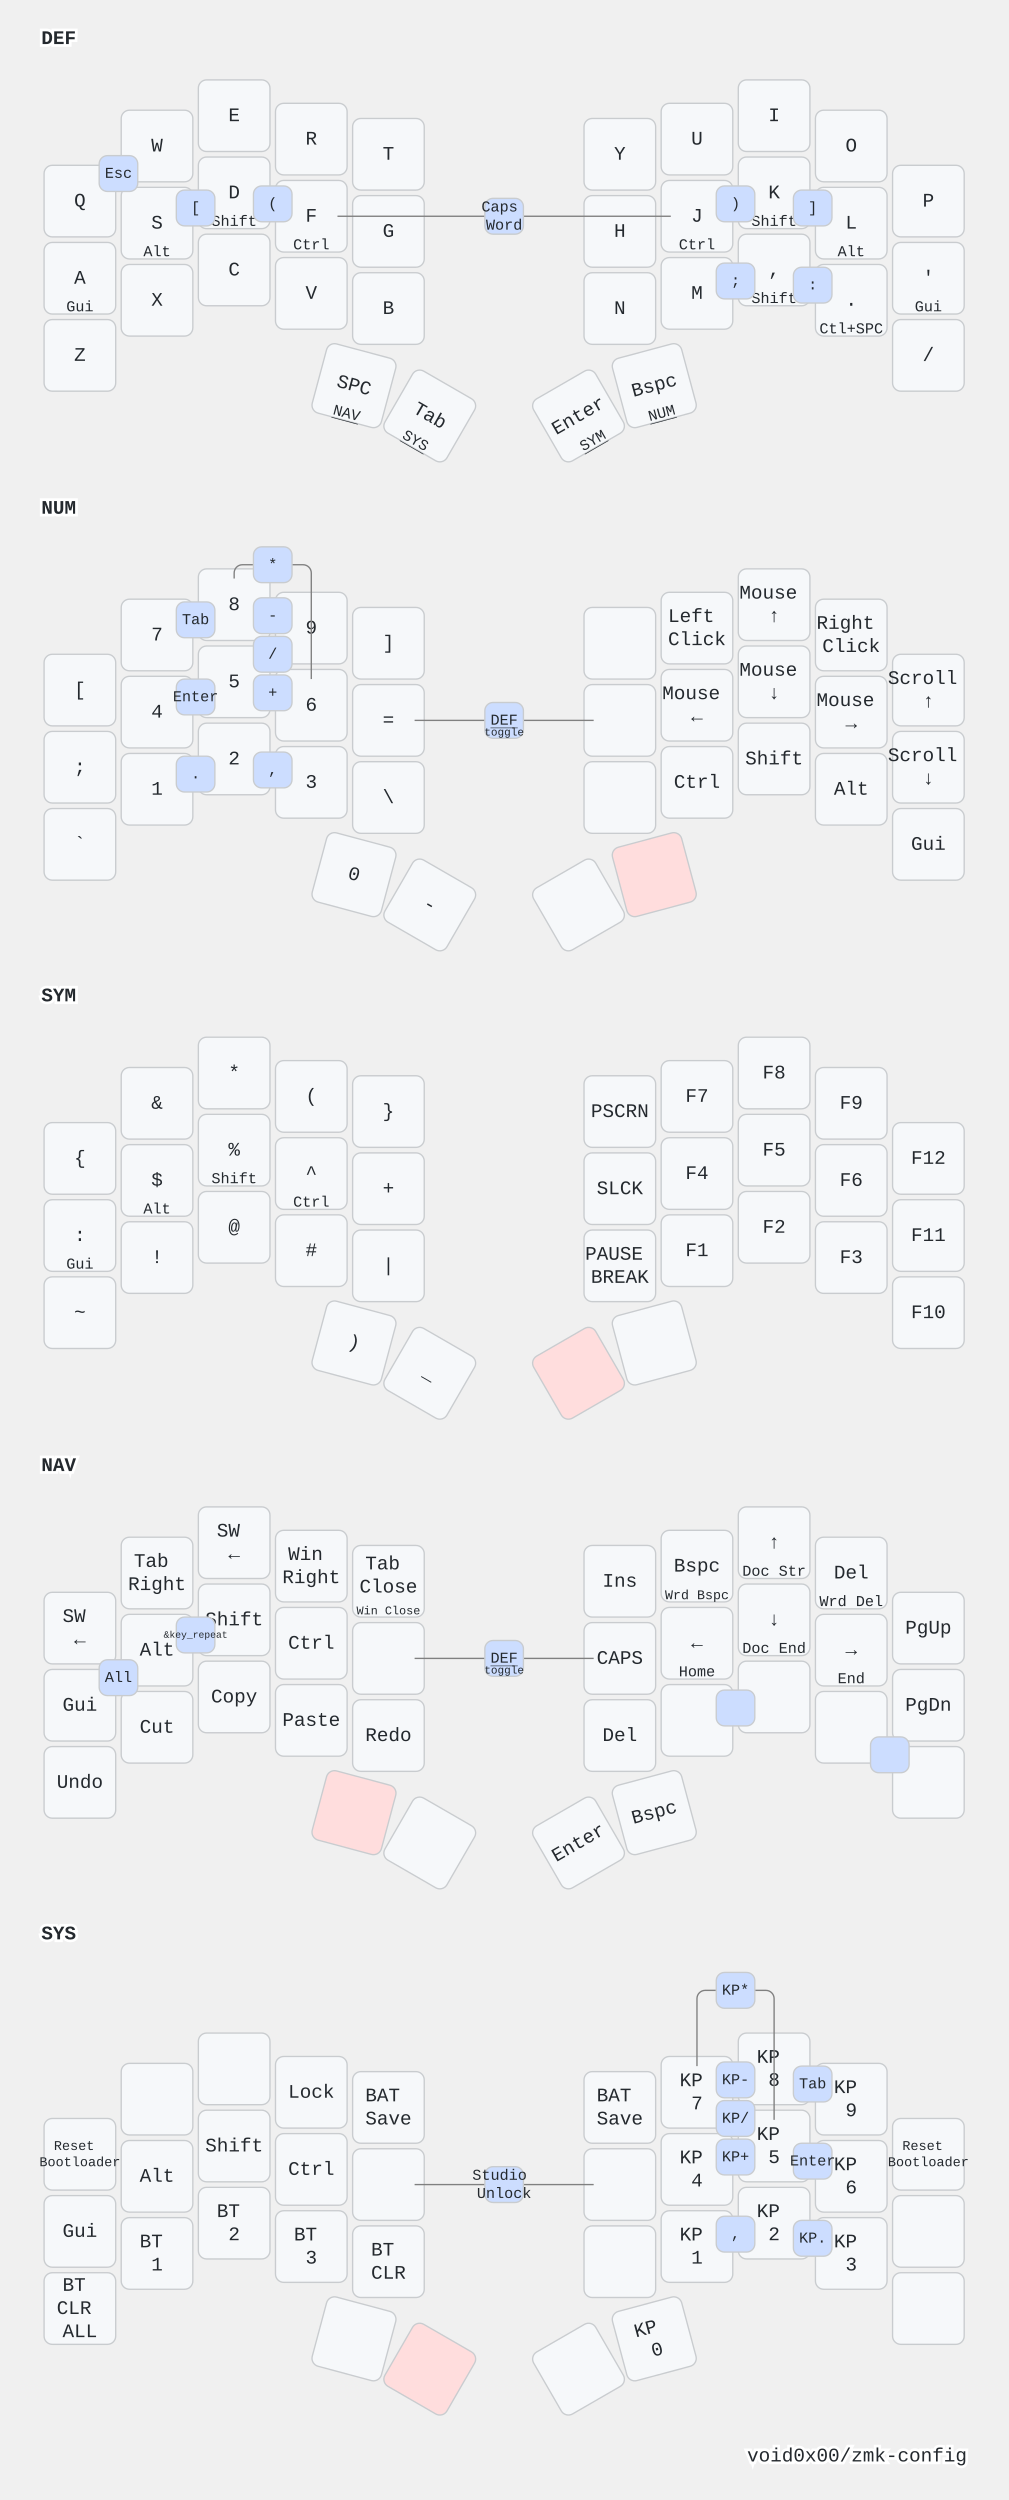
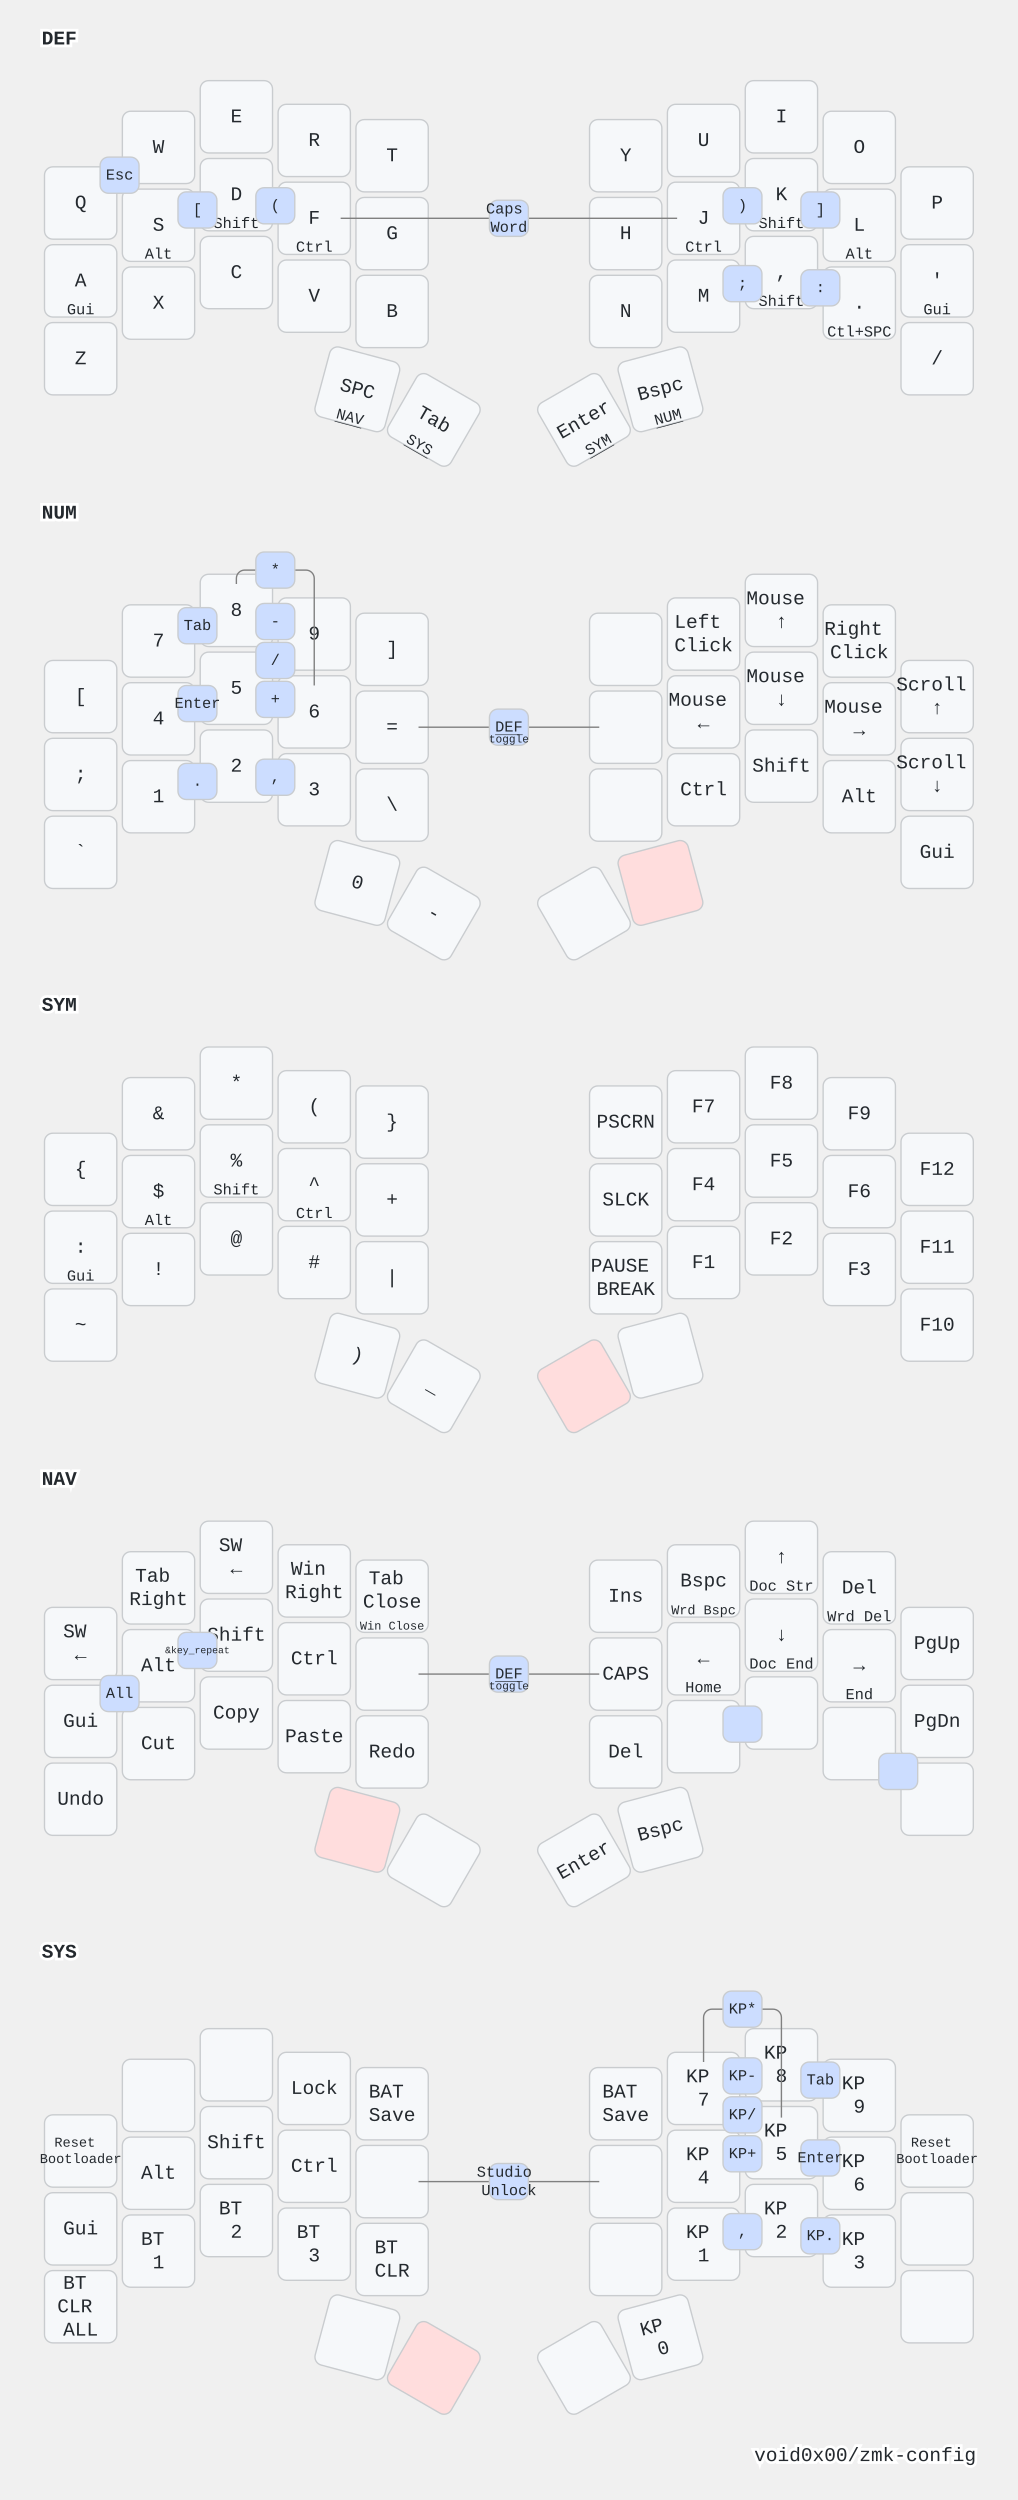
- <svg xmlns="http://www.w3.org/2000/svg" xmlns:xlink="http://www.w3.org/1999/xlink" width="732" height="1815" viewBox="0 0 732 1815" class="keymap">
+ <svg xmlns="http://www.w3.org/2000/svg" xmlns:xlink="http://www.w3.org/1999/xlink" width="732" height="1798" viewBox="0 0 732 1798" class="keymap">
  <defs>/* start glyphs */
<svg id="mdi:play-pause">
      <svg id="mdi-play-pause" viewBox="0 0 24 24">
        <path d="M3,5V19L11,12M13,19H16V5H13M18,5V19H21V5" />
      </svg>
    </svg>
    <svg id="mdi:skip-backward">
      <svg id="mdi-skip-backward" viewBox="0 0 24 24">
        <path d="M20,5V19L13,12M6,5V19H4V5M13,5V19L6,12" />
      </svg>
    </svg>
    <svg id="mdi:skip-forward">
      <svg id="mdi-skip-forward" viewBox="0 0 24 24">
        <path d="M4,5V19L11,12M18,5V19H20V5M11,5V19L18,12" />
      </svg>
    </svg>
    <svg id="mdi:volume-high">
      <svg id="mdi-volume-high" viewBox="0 0 24 24">
        <path d="M14,3.23V5.29C16.89,6.15 19,8.83 19,12C19,15.17 16.89,17.84 14,18.7V20.77C18,19.86 21,16.28 21,12C21,7.72 18,4.14 14,3.23M16.5,12C16.5,10.23 15.5,8.71 14,7.97V16C15.5,15.29 16.5,13.76 16.5,12M3,9V15H7L12,20V4L7,9H3Z" />
      </svg>
    </svg>
    <svg id="mdi:volume-medium">
      <svg id="mdi-volume-medium" viewBox="0 0 24 24">
        <path d="M5,9V15H9L14,20V4L9,9M18.5,12C18.5,10.23 17.5,8.71 16,7.97V16C17.5,15.29 18.5,13.76 18.5,12Z" />
      </svg>
    </svg>
    <svg id="mdi:volume-off">
      <svg id="mdi-volume-off" viewBox="0 0 24 24">
        <path d="M12,4L9.91,6.09L12,8.18M4.27,3L3,4.27L7.73,9H3V15H7L12,20V13.27L16.25,17.53C15.58,18.04 14.83,18.46 14,18.7V20.77C15.38,20.45 16.63,19.82 17.68,18.96L19.73,21L21,19.73L12,10.73M19,12C19,12.94 18.8,13.82 18.46,14.64L19.97,16.15C20.62,14.91 21,13.5 21,12C21,7.72 18,4.14 14,3.23V5.29C16.89,6.15 19,8.83 19,12M16.5,12C16.5,10.23 15.5,8.71 14,7.97V10.18L16.45,12.63C16.5,12.43 16.5,12.21 16.5,12Z" />
      </svg>
    </svg>
  </defs>/* end glyphs */
<style>/* inherit to force styles through use tags */
svg path {
    fill: inherit;
}

/* font and background color specifications */
svg.keymap {
    font-family: SFMono-Regular,Consolas,Liberation Mono,Menlo,monospace;
    font-size: 14px;
    font-kerning: normal;
    text-rendering: optimizeLegibility;
    fill: #24292e;
}

/* default key styling */
rect.key {
    fill: #f6f8fa;
}

rect.key, rect.combo {
    stroke: #c9cccf;
    stroke-width: 1;
}

/* default key side styling, only used is draw_key_sides is set */
rect.side {
    filter: brightness(90%);
}

/* color accent for combo boxes */
rect.combo, rect.combo-separate {
    fill: #cdf;
}

/* color accent for held keys */
rect.held, rect.combo.held {
    fill: #fdd;
}

/* color accent for ghost (optional) keys */
rect.ghost, rect.combo.ghost {
    stroke-dasharray: 4, 4;
    stroke-width: 2;
}

text {
    text-anchor: middle;
    dominant-baseline: middle;
}

/* styling for layer labels */
text.label {
    font-weight: bold;
    text-anchor: start;
    stroke: white;
    stroke-width: 4;
    paint-order: stroke;
}

/* styling for optional footer */
text.footer {
    text-anchor: end;
    dominant-baseline: auto;
    stroke: white;
    stroke-width: 4;
    paint-order: stroke;
}

/* styling for combo tap, and key non-tap label text */
text.combo, text.hold, text.shifted, text.left, text.right, text.tl, text.tr, text.bl, text.br {
    font-size: 11px;
}

text.hold, text.bl, text.br {
    text-anchor: middle;
    dominant-baseline: auto;
}

text.shifted, text.tl, text.tr {
    text-anchor: middle;
    dominant-baseline: hanging;
}

text.left, text.tl, text.bl {
    text-anchor: start;
}

text.right, text.tr, text.br {
    text-anchor: end;
}

text.layer-activator {
    text-decoration: underline;
}

/* styling for hold/shifted label text in combo box */
text.combo.hold, text.combo.shifted, text.combo.left, text.combo.right {
    font-size: 8px;
}

/* lighter symbol for transparent keys */
text.trans {
    fill: #7b7e81;
}

/* styling for combo dendrons */
path.combo {
    stroke-width: 1;
    stroke: gray;
    fill: none;
}

/* Start Tabler Icons Cleanup */
/* cannot use height/width with glyphs */
.icon-tabler &gt; path {
    fill: inherit;
    stroke: inherit;
    stroke-width: 2;
}
/* hide tabler's default box */
.icon-tabler &gt; path[stroke="none"][fill="none"] {
    visibility: hidden;
}
/* End Tabler Icons Cleanup */

@media (prefers-color-scheme: dark) {
svg.keymap { fill: #d1d6db; }
rect.key { fill: #3f4750; }
rect.key, rect.combo { stroke: #60666c; }
rect.combo, rect.combo-separate { fill: #1f3d7a; }
rect.held, rect.combo.held { fill: #854747; }
text.label, text.footer { stroke: black; }
text.trans { fill: #7e8184; }
path.combo { stroke: #7f7f7f; }

}</style>
  <g transform="translate(30, 0)" class="layer-DEF">
    <text x="0" y="28" class="label" id="DEF">DEF</text>
    <g transform="translate(0, 56)">
      <g transform="translate(28, 90)" class="key keypos-0">
        <rect rx="6" ry="6" x="-26" y="-26" width="52" height="52" class="key" />
        <text x="0" y="0" class="key tap">Q</text>
      </g>
      <g transform="translate(84, 50)" class="key keypos-1">
        <rect rx="6" ry="6" x="-26" y="-26" width="52" height="52" class="key" />
        <text x="0" y="0" class="key tap">W</text>
      </g>
      <g transform="translate(140, 28)" class="key keypos-2">
        <rect rx="6" ry="6" x="-26" y="-26" width="52" height="52" class="key" />
        <text x="0" y="0" class="key tap">E</text>
      </g>
      <g transform="translate(196, 45)" class="key keypos-3">
        <rect rx="6" ry="6" x="-26" y="-26" width="52" height="52" class="key" />
        <text x="0" y="0" class="key tap">R</text>
      </g>
      <g transform="translate(252, 56)" class="key keypos-4">
        <rect rx="6" ry="6" x="-26" y="-26" width="52" height="52" class="key" />
        <text x="0" y="0" class="key tap">T</text>
      </g>
      <g transform="translate(420, 56)" class="key keypos-5">
        <rect rx="6" ry="6" x="-26" y="-26" width="52" height="52" class="key" />
        <text x="0" y="0" class="key tap">Y</text>
      </g>
      <g transform="translate(476, 45)" class="key keypos-6">
        <rect rx="6" ry="6" x="-26" y="-26" width="52" height="52" class="key" />
        <text x="0" y="0" class="key tap">U</text>
      </g>
      <g transform="translate(532, 28)" class="key keypos-7">
        <rect rx="6" ry="6" x="-26" y="-26" width="52" height="52" class="key" />
        <text x="0" y="0" class="key tap">I</text>
      </g>
      <g transform="translate(588, 50)" class="key keypos-8">
        <rect rx="6" ry="6" x="-26" y="-26" width="52" height="52" class="key" />
        <text x="0" y="0" class="key tap">O</text>
      </g>
      <g transform="translate(644, 90)" class="key keypos-9">
        <rect rx="6" ry="6" x="-26" y="-26" width="52" height="52" class="key" />
        <text x="0" y="0" class="key tap">P</text>
      </g>
      <g transform="translate(28, 146)" class="key keypos-10">
        <rect rx="6" ry="6" x="-26" y="-26" width="52" height="52" class="key" />
        <text x="0" y="0" class="key tap">A</text>
        <text x="0" y="24" class="key hold">Gui</text>
      </g>
      <g transform="translate(84, 106)" class="key keypos-11">
        <rect rx="6" ry="6" x="-26" y="-26" width="52" height="52" class="key" />
        <text x="0" y="0" class="key tap">S</text>
        <text x="0" y="24" class="key hold">Alt</text>
      </g>
      <g transform="translate(140, 84)" class="key keypos-12">
        <rect rx="6" ry="6" x="-26" y="-26" width="52" height="52" class="key" />
        <text x="0" y="0" class="key tap">D</text>
        <text x="0" y="24" class="key hold">Shift</text>
      </g>
      <g transform="translate(196, 101)" class="key keypos-13">
        <rect rx="6" ry="6" x="-26" y="-26" width="52" height="52" class="key" />
        <text x="0" y="0" class="key tap">F</text>
        <text x="0" y="24" class="key hold">Ctrl</text>
      </g>
      <g transform="translate(252, 112)" class="key keypos-14">
        <rect rx="6" ry="6" x="-26" y="-26" width="52" height="52" class="key" />
        <text x="0" y="0" class="key tap">G</text>
      </g>
      <g transform="translate(420, 112)" class="key keypos-15">
        <rect rx="6" ry="6" x="-26" y="-26" width="52" height="52" class="key" />
        <text x="0" y="0" class="key tap">H</text>
      </g>
      <g transform="translate(476, 101)" class="key keypos-16">
        <rect rx="6" ry="6" x="-26" y="-26" width="52" height="52" class="key" />
        <text x="0" y="0" class="key tap">J</text>
        <text x="0" y="24" class="key hold">Ctrl</text>
      </g>
      <g transform="translate(532, 84)" class="key keypos-17">
        <rect rx="6" ry="6" x="-26" y="-26" width="52" height="52" class="key" />
        <text x="0" y="0" class="key tap">K</text>
        <text x="0" y="24" class="key hold">Shift</text>
      </g>
      <g transform="translate(588, 106)" class="key keypos-18">
        <rect rx="6" ry="6" x="-26" y="-26" width="52" height="52" class="key" />
        <text x="0" y="0" class="key tap">L</text>
        <text x="0" y="24" class="key hold">Alt</text>
      </g>
      <g transform="translate(644, 146)" class="key keypos-19">
        <rect rx="6" ry="6" x="-26" y="-26" width="52" height="52" class="key" />
        <text x="0" y="0" class="key tap">'</text>
        <text x="0" y="24" class="key hold">Gui</text>
      </g>
      <g transform="translate(28, 202)" class="key keypos-20">
        <rect rx="6" ry="6" x="-26" y="-26" width="52" height="52" class="key" />
        <text x="0" y="0" class="key tap">Z</text>
      </g>
      <g transform="translate(84, 162)" class="key keypos-21">
        <rect rx="6" ry="6" x="-26" y="-26" width="52" height="52" class="key" />
        <text x="0" y="0" class="key tap">X</text>
      </g>
      <g transform="translate(140, 140)" class="key keypos-22">
        <rect rx="6" ry="6" x="-26" y="-26" width="52" height="52" class="key" />
        <text x="0" y="0" class="key tap">C</text>
      </g>
      <g transform="translate(196, 157)" class="key keypos-23">
        <rect rx="6" ry="6" x="-26" y="-26" width="52" height="52" class="key" />
        <text x="0" y="0" class="key tap">V</text>
      </g>
      <g transform="translate(252, 168)" class="key keypos-24">
        <rect rx="6" ry="6" x="-26" y="-26" width="52" height="52" class="key" />
        <text x="0" y="0" class="key tap">B</text>
      </g>
      <g transform="translate(420, 168)" class="key keypos-25">
        <rect rx="6" ry="6" x="-26" y="-26" width="52" height="52" class="key" />
        <text x="0" y="0" class="key tap">N</text>
      </g>
      <g transform="translate(476, 157)" class="key keypos-26">
        <rect rx="6" ry="6" x="-26" y="-26" width="52" height="52" class="key" />
        <text x="0" y="0" class="key tap">M</text>
      </g>
      <g transform="translate(532, 140)" class="key keypos-27">
        <rect rx="6" ry="6" x="-26" y="-26" width="52" height="52" class="key" />
        <text x="0" y="0" class="key tap">,</text>
        <text x="0" y="24" class="key hold">Shift</text>
      </g>
      <g transform="translate(588, 162)" class="key keypos-28">
        <rect rx="6" ry="6" x="-26" y="-26" width="52" height="52" class="key" />
        <text x="0" y="0" class="key tap">.</text>
        <text x="0" y="24" class="key hold">Ctl+SPC</text>
      </g>
      <g transform="translate(644, 202)" class="key keypos-29">
        <rect rx="6" ry="6" x="-26" y="-26" width="52" height="52" class="key" />
        <text x="0" y="0" class="key tap">/</text>
      </g>
      <g transform="translate(227, 224) rotate(15.0)" class="key keypos-30">
        <rect rx="6" ry="6" x="-26" y="-26" width="52" height="52" class="key" />
        <text x="0" y="0" class="key tap">SPC</text>
        <a href="#NAV">
          <text x="0" y="24" class="key hold layer-activator">NAV</text>
        </a>
      </g>
      <g transform="translate(282, 246) rotate(30.0)" class="key keypos-31">
        <rect rx="6" ry="6" x="-26" y="-26" width="52" height="52" class="key" />
        <text x="0" y="0" class="key tap">Tab</text>
        <a href="#SYS">
          <text x="0" y="24" class="key hold layer-activator">SYS</text>
        </a>
      </g>
      <g transform="translate(390, 246) rotate(-30.0)" class="key keypos-32">
        <rect rx="6" ry="6" x="-26" y="-26" width="52" height="52" class="key" />
        <text x="0" y="0" class="key tap">Enter</text>
        <a href="#SYM">
          <text x="0" y="24" class="key hold layer-activator">SYM</text>
        </a>
      </g>
      <g transform="translate(445, 224) rotate(-15.0)" class="key keypos-33">
        <rect rx="6" ry="6" x="-26" y="-26" width="52" height="52" class="key" />
        <text x="0" y="0" class="key tap">Bspc</text>
        <a href="#NUM">
          <text x="0" y="24" class="key hold layer-activator">NUM</text>
        </a>
      </g>
      <g class="combo combopos-0">
        <rect rx="6" ry="6" x="42" y="57" width="28" height="26" class="combo" />
        <text x="56" y="70" class="combo tap">Esc</text>
      </g>
      <g class="combo combopos-1">
        <rect rx="6" ry="6" x="154" y="79" width="28" height="26" class="combo" />
        <text x="168" y="92" class="combo tap">(</text>
      </g>
      <g class="combo combopos-2">
        <rect rx="6" ry="6" x="490" y="79" width="28" height="26" class="combo" />
        <text x="504" y="92" class="combo tap">)</text>
      </g>
      <g class="combo combopos-3">
        <rect rx="6" ry="6" x="98" y="82" width="28" height="26" class="combo" />
        <text x="112" y="95" class="combo tap">[</text>
      </g>
      <g class="combo combopos-4">
        <rect rx="6" ry="6" x="546" y="82" width="28" height="26" class="combo" />
        <text x="560" y="95" class="combo tap">]</text>
      </g>
      <g class="combo combopos-5">
        <rect rx="6" ry="6" x="490" y="135" width="28" height="26" class="combo" />
        <text x="504" y="148" class="combo tap">;</text>
      </g>
      <g class="combo combopos-6">
        <rect rx="6" ry="6" x="546" y="138" width="28" height="26" class="combo" />
        <text x="560" y="151" class="combo tap">:</text>
      </g>
      <g class="combo combopos-7">
        <path d="M336,101 l-121,0" class="combo" />
        <path d="M336,101 l121,0" class="combo" />
        <rect rx="6" ry="6" x="322" y="88" width="28" height="26" class="combo" />
        <text x="336" y="101" class="combo tap">
          <tspan x="336" dy="-0.6em">Caps</tspan>
          <tspan x="336" dy="1.2em">Word</tspan>
        </text>
      </g>
    </g>
  </g>
  <g transform="translate(30, 341)" class="layer-NUM">
    <text x="0" y="28" class="label" id="NUM">NUM</text>
    <g transform="translate(0, 70)">
      <g transform="translate(28, 90)" class="key keypos-0">
        <rect rx="6" ry="6" x="-26" y="-26" width="52" height="52" class="key" />
        <text x="0" y="0" class="key tap">[</text>
      </g>
      <g transform="translate(84, 50)" class="key keypos-1">
        <rect rx="6" ry="6" x="-26" y="-26" width="52" height="52" class="key" />
        <text x="0" y="0" class="key tap">7</text>
      </g>
      <g transform="translate(140, 28)" class="key keypos-2">
        <rect rx="6" ry="6" x="-26" y="-26" width="52" height="52" class="key" />
        <text x="0" y="0" class="key tap">8</text>
      </g>
      <g transform="translate(196, 45)" class="key keypos-3">
        <rect rx="6" ry="6" x="-26" y="-26" width="52" height="52" class="key" />
        <text x="0" y="0" class="key tap">9</text>
      </g>
      <g transform="translate(252, 56)" class="key keypos-4">
        <rect rx="6" ry="6" x="-26" y="-26" width="52" height="52" class="key" />
        <text x="0" y="0" class="key tap">]</text>
      </g>
      <g transform="translate(420, 56)" class="key keypos-5">
        <rect rx="6" ry="6" x="-26" y="-26" width="52" height="52" class="key" />
      </g>
      <g transform="translate(476, 45)" class="key keypos-6">
        <rect rx="6" ry="6" x="-26" y="-26" width="52" height="52" class="key" />
        <text x="0" y="0" class="key tap">
          <tspan x="0" dy="-0.6em">Left</tspan>
          <tspan x="0" dy="1.2em">Click</tspan>
        </text>
      </g>
      <g transform="translate(532, 28)" class="key keypos-7">
        <rect rx="6" ry="6" x="-26" y="-26" width="52" height="52" class="key" />
        <text x="0" y="0" class="key tap">
          <tspan x="0" dy="-0.6em">Mouse</tspan>
          <tspan x="0" dy="1.2em">↑</tspan>
        </text>
      </g>
      <g transform="translate(588, 50)" class="key keypos-8">
        <rect rx="6" ry="6" x="-26" y="-26" width="52" height="52" class="key" />
        <text x="0" y="0" class="key tap">
          <tspan x="0" dy="-0.6em">Right</tspan>
          <tspan x="0" dy="1.2em">Click</tspan>
        </text>
      </g>
      <g transform="translate(644, 90)" class="key keypos-9">
        <rect rx="6" ry="6" x="-26" y="-26" width="52" height="52" class="key" />
        <text x="0" y="0" class="key tap">
          <tspan x="0" dy="-0.6em">Scroll</tspan>
          <tspan x="0" dy="1.2em">↑</tspan>
        </text>
      </g>
      <g transform="translate(28, 146)" class="key keypos-10">
        <rect rx="6" ry="6" x="-26" y="-26" width="52" height="52" class="key" />
        <text x="0" y="0" class="key tap">;</text>
      </g>
      <g transform="translate(84, 106)" class="key keypos-11">
        <rect rx="6" ry="6" x="-26" y="-26" width="52" height="52" class="key" />
        <text x="0" y="0" class="key tap">4</text>
      </g>
      <g transform="translate(140, 84)" class="key keypos-12">
        <rect rx="6" ry="6" x="-26" y="-26" width="52" height="52" class="key" />
        <text x="0" y="0" class="key tap">5</text>
      </g>
      <g transform="translate(196, 101)" class="key keypos-13">
        <rect rx="6" ry="6" x="-26" y="-26" width="52" height="52" class="key" />
        <text x="0" y="0" class="key tap">6</text>
      </g>
      <g transform="translate(252, 112)" class="key keypos-14">
        <rect rx="6" ry="6" x="-26" y="-26" width="52" height="52" class="key" />
        <text x="0" y="0" class="key tap">=</text>
      </g>
      <g transform="translate(420, 112)" class="key keypos-15">
        <rect rx="6" ry="6" x="-26" y="-26" width="52" height="52" class="key" />
      </g>
      <g transform="translate(476, 101)" class="key keypos-16">
        <rect rx="6" ry="6" x="-26" y="-26" width="52" height="52" class="key" />
        <text x="0" y="0" class="key tap">
          <tspan x="0" dy="-0.6em">Mouse</tspan>
          <tspan x="0" dy="1.2em">←</tspan>
        </text>
      </g>
      <g transform="translate(532, 84)" class="key keypos-17">
        <rect rx="6" ry="6" x="-26" y="-26" width="52" height="52" class="key" />
        <text x="0" y="0" class="key tap">
          <tspan x="0" dy="-0.6em">Mouse</tspan>
          <tspan x="0" dy="1.2em">↓</tspan>
        </text>
      </g>
      <g transform="translate(588, 106)" class="key keypos-18">
        <rect rx="6" ry="6" x="-26" y="-26" width="52" height="52" class="key" />
        <text x="0" y="0" class="key tap">
          <tspan x="0" dy="-0.6em">Mouse</tspan>
          <tspan x="0" dy="1.2em">→</tspan>
        </text>
      </g>
      <g transform="translate(644, 146)" class="key keypos-19">
        <rect rx="6" ry="6" x="-26" y="-26" width="52" height="52" class="key" />
        <text x="0" y="0" class="key tap">
          <tspan x="0" dy="-0.6em">Scroll</tspan>
          <tspan x="0" dy="1.2em">↓</tspan>
        </text>
      </g>
      <g transform="translate(28, 202)" class="key keypos-20">
        <rect rx="6" ry="6" x="-26" y="-26" width="52" height="52" class="key" />
        <text x="0" y="0" class="key tap">`</text>
      </g>
      <g transform="translate(84, 162)" class="key keypos-21">
        <rect rx="6" ry="6" x="-26" y="-26" width="52" height="52" class="key" />
        <text x="0" y="0" class="key tap">1</text>
      </g>
      <g transform="translate(140, 140)" class="key keypos-22">
        <rect rx="6" ry="6" x="-26" y="-26" width="52" height="52" class="key" />
        <text x="0" y="0" class="key tap">2</text>
      </g>
      <g transform="translate(196, 157)" class="key keypos-23">
        <rect rx="6" ry="6" x="-26" y="-26" width="52" height="52" class="key" />
        <text x="0" y="0" class="key tap">3</text>
      </g>
      <g transform="translate(252, 168)" class="key keypos-24">
        <rect rx="6" ry="6" x="-26" y="-26" width="52" height="52" class="key" />
        <text x="0" y="0" class="key tap">\</text>
      </g>
      <g transform="translate(420, 168)" class="key keypos-25">
        <rect rx="6" ry="6" x="-26" y="-26" width="52" height="52" class="key" />
      </g>
      <g transform="translate(476, 157)" class="key keypos-26">
        <rect rx="6" ry="6" x="-26" y="-26" width="52" height="52" class="key" />
        <text x="0" y="0" class="key tap">Ctrl</text>
      </g>
      <g transform="translate(532, 140)" class="key keypos-27">
        <rect rx="6" ry="6" x="-26" y="-26" width="52" height="52" class="key" />
        <text x="0" y="0" class="key tap">Shift</text>
      </g>
      <g transform="translate(588, 162)" class="key keypos-28">
        <rect rx="6" ry="6" x="-26" y="-26" width="52" height="52" class="key" />
        <text x="0" y="0" class="key tap">Alt</text>
      </g>
      <g transform="translate(644, 202)" class="key keypos-29">
        <rect rx="6" ry="6" x="-26" y="-26" width="52" height="52" class="key" />
        <text x="0" y="0" class="key tap">Gui</text>
      </g>
      <g transform="translate(227, 224) rotate(15.0)" class="key keypos-30">
        <rect rx="6" ry="6" x="-26" y="-26" width="52" height="52" class="key" />
        <text x="0" y="0" class="key tap">0</text>
      </g>
      <g transform="translate(282, 246) rotate(30.0)" class="key keypos-31">
        <rect rx="6" ry="6" x="-26" y="-26" width="52" height="52" class="key" />
        <text x="0" y="0" class="key tap">-</text>
      </g>
      <g transform="translate(390, 246) rotate(-30.0)" class="key trans keypos-32">
        <rect rx="6" ry="6" x="-26" y="-26" width="52" height="52" class="key trans" />
      </g>
      <g transform="translate(445, 224) rotate(-15.0)" class="key held keypos-33">
        <rect rx="6" ry="6" x="-26" y="-26" width="52" height="52" class="key held" />
      </g>
      <g class="combo combopos-0">
        <path d="M336,112 l-65,0" class="combo" />
        <path d="M336,112 l65,0" class="combo" />
        <rect rx="6" ry="6" x="322" y="99" width="28" height="26" class="combo" />
        <a href="#DEF">
          <text x="336" y="112" class="combo tap layer-activator">DEF</text>
        </a>
        <text x="336" y="123" class="combo hold">toggle</text>
      </g>
      <g class="combo combopos-1">
        <rect rx="6" ry="6" x="154" y="79" width="28" height="26" class="combo" />
        <text x="168" y="92" class="combo tap">+</text>
      </g>
      <g class="combo combopos-2">
        <rect rx="6" ry="6" x="154" y="23" width="28" height="26" class="combo" />
        <text x="168" y="36" class="combo tap">-</text>
      </g>
      <g class="combo combopos-3">
        <path d="M168,-1 h-22 a6.0,6.0 0 0 0 -6.0,6.0 v4" class="combo" />
        <path d="M168,-1 h22 a6.0,6.0 0 0 1 6.0,6.0 v77" class="combo" />
        <rect rx="6" ry="6" x="154" y="-14" width="28" height="26" class="combo" />
        <text x="168" y="-1" class="combo tap">*</text>
      </g>
      <g class="combo combopos-4">
        <rect rx="6" ry="6" x="154" y="51" width="28" height="26" class="combo" />
        <text x="168" y="64" class="combo tap">/</text>
      </g>
      <g class="combo combopos-5">
        <rect rx="6" ry="6" x="154" y="135" width="28" height="26" class="combo" />
        <text x="168" y="148" class="combo tap">,</text>
      </g>
      <g class="combo combopos-6">
        <rect rx="6" ry="6" x="98" y="138" width="28" height="26" class="combo" />
        <text x="112" y="151" class="combo tap">.</text>
      </g>
      <g class="combo combopos-7">
        <rect rx="6" ry="6" x="98" y="82" width="28" height="26" class="combo" />
        <text x="112" y="95" class="combo tap">Enter</text>
      </g>
      <g class="combo combopos-8">
        <rect rx="6" ry="6" x="98" y="26" width="28" height="26" class="combo" />
        <text x="112" y="39" class="combo tap">Tab</text>
      </g>
    </g>
  </g>
  <g transform="translate(30, 695)" class="layer-SYM">
    <text x="0" y="28" class="label" id="SYM">SYM</text>
    <g transform="translate(0, 56)">
      <g transform="translate(28, 90)" class="key keypos-0">
        <rect rx="6" ry="6" x="-26" y="-26" width="52" height="52" class="key" />
        <text x="0" y="0" class="key tap">{</text>
      </g>
      <g transform="translate(84, 50)" class="key keypos-1">
        <rect rx="6" ry="6" x="-26" y="-26" width="52" height="52" class="key" />
        <text x="0" y="0" class="key tap">&amp;</text>
      </g>
      <g transform="translate(140, 28)" class="key keypos-2">
        <rect rx="6" ry="6" x="-26" y="-26" width="52" height="52" class="key" />
        <text x="0" y="0" class="key tap">*</text>
      </g>
      <g transform="translate(196, 45)" class="key keypos-3">
        <rect rx="6" ry="6" x="-26" y="-26" width="52" height="52" class="key" />
        <text x="0" y="0" class="key tap">(</text>
      </g>
      <g transform="translate(252, 56)" class="key keypos-4">
        <rect rx="6" ry="6" x="-26" y="-26" width="52" height="52" class="key" />
        <text x="0" y="0" class="key tap">}</text>
      </g>
      <g transform="translate(420, 56)" class="key keypos-5">
        <rect rx="6" ry="6" x="-26" y="-26" width="52" height="52" class="key" />
        <text x="0" y="0" class="key tap">PSCRN</text>
      </g>
      <g transform="translate(476, 45)" class="key keypos-6">
        <rect rx="6" ry="6" x="-26" y="-26" width="52" height="52" class="key" />
        <text x="0" y="0" class="key tap">F7</text>
      </g>
      <g transform="translate(532, 28)" class="key keypos-7">
        <rect rx="6" ry="6" x="-26" y="-26" width="52" height="52" class="key" />
        <text x="0" y="0" class="key tap">F8</text>
      </g>
      <g transform="translate(588, 50)" class="key keypos-8">
        <rect rx="6" ry="6" x="-26" y="-26" width="52" height="52" class="key" />
        <text x="0" y="0" class="key tap">F9</text>
      </g>
      <g transform="translate(644, 90)" class="key keypos-9">
        <rect rx="6" ry="6" x="-26" y="-26" width="52" height="52" class="key" />
        <text x="0" y="0" class="key tap">F12</text>
      </g>
      <g transform="translate(28, 146)" class="key keypos-10">
        <rect rx="6" ry="6" x="-26" y="-26" width="52" height="52" class="key" />
        <text x="0" y="0" class="key tap">:</text>
        <text x="0" y="24" class="key hold">Gui</text>
      </g>
      <g transform="translate(84, 106)" class="key keypos-11">
        <rect rx="6" ry="6" x="-26" y="-26" width="52" height="52" class="key" />
        <text x="0" y="0" class="key tap">$</text>
        <text x="0" y="24" class="key hold">Alt</text>
      </g>
      <g transform="translate(140, 84)" class="key keypos-12">
        <rect rx="6" ry="6" x="-26" y="-26" width="52" height="52" class="key" />
        <text x="0" y="0" class="key tap">%</text>
        <text x="0" y="24" class="key hold">Shift</text>
      </g>
      <g transform="translate(196, 101)" class="key keypos-13">
        <rect rx="6" ry="6" x="-26" y="-26" width="52" height="52" class="key" />
        <text x="0" y="0" class="key tap">^</text>
        <text x="0" y="24" class="key hold">Ctrl</text>
      </g>
      <g transform="translate(252, 112)" class="key keypos-14">
        <rect rx="6" ry="6" x="-26" y="-26" width="52" height="52" class="key" />
        <text x="0" y="0" class="key tap">+</text>
      </g>
      <g transform="translate(420, 112)" class="key keypos-15">
        <rect rx="6" ry="6" x="-26" y="-26" width="52" height="52" class="key" />
        <text x="0" y="0" class="key tap">SLCK</text>
      </g>
      <g transform="translate(476, 101)" class="key keypos-16">
        <rect rx="6" ry="6" x="-26" y="-26" width="52" height="52" class="key" />
        <text x="0" y="0" class="key tap">F4</text>
      </g>
      <g transform="translate(532, 84)" class="key keypos-17">
        <rect rx="6" ry="6" x="-26" y="-26" width="52" height="52" class="key" />
        <text x="0" y="0" class="key tap">F5</text>
      </g>
      <g transform="translate(588, 106)" class="key keypos-18">
        <rect rx="6" ry="6" x="-26" y="-26" width="52" height="52" class="key" />
        <text x="0" y="0" class="key tap">F6</text>
      </g>
      <g transform="translate(644, 146)" class="key keypos-19">
        <rect rx="6" ry="6" x="-26" y="-26" width="52" height="52" class="key" />
        <text x="0" y="0" class="key tap">F11</text>
      </g>
      <g transform="translate(28, 202)" class="key keypos-20">
        <rect rx="6" ry="6" x="-26" y="-26" width="52" height="52" class="key" />
        <text x="0" y="0" class="key tap">~</text>
      </g>
      <g transform="translate(84, 162)" class="key keypos-21">
        <rect rx="6" ry="6" x="-26" y="-26" width="52" height="52" class="key" />
        <text x="0" y="0" class="key tap">!</text>
      </g>
      <g transform="translate(140, 140)" class="key keypos-22">
        <rect rx="6" ry="6" x="-26" y="-26" width="52" height="52" class="key" />
        <text x="0" y="0" class="key tap">@</text>
      </g>
      <g transform="translate(196, 157)" class="key keypos-23">
        <rect rx="6" ry="6" x="-26" y="-26" width="52" height="52" class="key" />
        <text x="0" y="0" class="key tap">#</text>
      </g>
      <g transform="translate(252, 168)" class="key keypos-24">
        <rect rx="6" ry="6" x="-26" y="-26" width="52" height="52" class="key" />
        <text x="0" y="0" class="key tap">|</text>
      </g>
      <g transform="translate(420, 168)" class="key keypos-25">
        <rect rx="6" ry="6" x="-26" y="-26" width="52" height="52" class="key" />
        <text x="0" y="0" class="key tap">
          <tspan x="0" dy="-0.6em">PAUSE</tspan>
          <tspan x="0" dy="1.2em">BREAK</tspan>
        </text>
      </g>
      <g transform="translate(476, 157)" class="key keypos-26">
        <rect rx="6" ry="6" x="-26" y="-26" width="52" height="52" class="key" />
        <text x="0" y="0" class="key tap">F1</text>
      </g>
      <g transform="translate(532, 140)" class="key keypos-27">
        <rect rx="6" ry="6" x="-26" y="-26" width="52" height="52" class="key" />
        <text x="0" y="0" class="key tap">F2</text>
      </g>
      <g transform="translate(588, 162)" class="key keypos-28">
        <rect rx="6" ry="6" x="-26" y="-26" width="52" height="52" class="key" />
        <text x="0" y="0" class="key tap">F3</text>
      </g>
      <g transform="translate(644, 202)" class="key keypos-29">
        <rect rx="6" ry="6" x="-26" y="-26" width="52" height="52" class="key" />
        <text x="0" y="0" class="key tap">F10</text>
      </g>
      <g transform="translate(227, 224) rotate(15.0)" class="key keypos-30">
        <rect rx="6" ry="6" x="-26" y="-26" width="52" height="52" class="key" />
        <text x="0" y="0" class="key tap">)</text>
      </g>
      <g transform="translate(282, 246) rotate(30.0)" class="key keypos-31">
        <rect rx="6" ry="6" x="-26" y="-26" width="52" height="52" class="key" />
        <text x="0" y="0" class="key tap">_</text>
      </g>
      <g transform="translate(390, 246) rotate(-30.0)" class="key held keypos-32">
        <rect rx="6" ry="6" x="-26" y="-26" width="52" height="52" class="key held" />
      </g>
      <g transform="translate(445, 224) rotate(-15.0)" class="key trans keypos-33">
        <rect rx="6" ry="6" x="-26" y="-26" width="52" height="52" class="key trans" />
      </g>
    </g>
  </g>
  <g transform="translate(30, 1036)" class="layer-NAV">
    <text x="0" y="28" class="label" id="NAV">NAV</text>
    <g transform="translate(0, 56)">
      <g transform="translate(28, 90)" class="key keypos-0">
        <rect rx="6" ry="6" x="-26" y="-26" width="52" height="52" class="key" />
        <text x="0" y="0" class="key tap">
          <tspan x="0" dy="-0.6em">SW</tspan>
          <tspan x="0" dy="1.2em">←</tspan>
        </text>
      </g>
      <g transform="translate(84, 50)" class="key keypos-1">
        <rect rx="6" ry="6" x="-26" y="-26" width="52" height="52" class="key" />
        <text x="0" y="0" class="key tap">
          <tspan x="0" dy="-0.6em">Tab</tspan>
          <tspan x="0" dy="1.2em">Right</tspan>
        </text>
      </g>
      <g transform="translate(140, 28)" class="key keypos-2">
        <rect rx="6" ry="6" x="-26" y="-26" width="52" height="52" class="key" />
        <text x="0" y="0" class="key tap">
          <tspan x="0" dy="-0.6em">SW</tspan>
          <tspan x="0" dy="1.2em">←</tspan>
        </text>
      </g>
      <g transform="translate(196, 45)" class="key keypos-3">
        <rect rx="6" ry="6" x="-26" y="-26" width="52" height="52" class="key" />
        <text x="0" y="0" class="key tap">
          <tspan x="0" dy="-0.6em">Win</tspan>
          <tspan x="0" dy="1.2em">Right</tspan>
        </text>
      </g>
      <g transform="translate(252, 56)" class="key keypos-4">
        <rect rx="6" ry="6" x="-26" y="-26" width="52" height="52" class="key" />
        <text x="0" y="0" class="key tap">
          <tspan x="0" dy="-0.9em">Tab</tspan>
          <tspan x="0" dy="1.2em">Close</tspan>
        </text>
        <text x="0" y="24" class="key hold">
          <tspan style="font-size: 78%">Win Close</tspan>
        </text>
      </g>
      <g transform="translate(420, 56)" class="key keypos-5">
        <rect rx="6" ry="6" x="-26" y="-26" width="52" height="52" class="key" />
        <text x="0" y="0" class="key tap">Ins</text>
      </g>
      <g transform="translate(476, 45)" class="key keypos-6">
        <rect rx="6" ry="6" x="-26" y="-26" width="52" height="52" class="key" />
        <text x="0" y="0" class="key tap">Bspc</text>
        <text x="0" y="24" class="key hold">
          <tspan style="font-size: 88%">Wrd Bspc</tspan>
        </text>
      </g>
      <g transform="translate(532, 28)" class="key keypos-7">
        <rect rx="6" ry="6" x="-26" y="-26" width="52" height="52" class="key" />
        <text x="0" y="0" class="key tap">↑</text>
        <text x="0" y="24" class="key hold">Doc Str</text>
      </g>
      <g transform="translate(588, 50)" class="key keypos-8">
        <rect rx="6" ry="6" x="-26" y="-26" width="52" height="52" class="key" />
        <text x="0" y="0" class="key tap">Del</text>
        <text x="0" y="24" class="key hold">Wrd Del</text>
      </g>
      <g transform="translate(644, 90)" class="key keypos-9">
        <rect rx="6" ry="6" x="-26" y="-26" width="52" height="52" class="key" />
        <text x="0" y="0" class="key tap">PgUp</text>
      </g>
      <g transform="translate(28, 146)" class="key keypos-10">
        <rect rx="6" ry="6" x="-26" y="-26" width="52" height="52" class="key" />
        <text x="0" y="0" class="key tap">Gui</text>
      </g>
      <g transform="translate(84, 106)" class="key keypos-11">
        <rect rx="6" ry="6" x="-26" y="-26" width="52" height="52" class="key" />
        <text x="0" y="0" class="key tap">Alt</text>
      </g>
      <g transform="translate(140, 84)" class="key keypos-12">
        <rect rx="6" ry="6" x="-26" y="-26" width="52" height="52" class="key" />
        <text x="0" y="0" class="key tap">Shift</text>
      </g>
      <g transform="translate(196, 101)" class="key keypos-13">
        <rect rx="6" ry="6" x="-26" y="-26" width="52" height="52" class="key" />
        <text x="0" y="0" class="key tap">Ctrl</text>
      </g>
      <g transform="translate(252, 112)" class="key keypos-14">
        <rect rx="6" ry="6" x="-26" y="-26" width="52" height="52" class="key" />
      </g>
      <g transform="translate(420, 112)" class="key keypos-15">
        <rect rx="6" ry="6" x="-26" y="-26" width="52" height="52" class="key" />
        <text x="0" y="0" class="key tap">CAPS</text>
      </g>
      <g transform="translate(476, 101)" class="key keypos-16">
        <rect rx="6" ry="6" x="-26" y="-26" width="52" height="52" class="key" />
        <text x="0" y="0" class="key tap">←</text>
        <text x="0" y="24" class="key hold">Home</text>
      </g>
      <g transform="translate(532, 84)" class="key keypos-17">
        <rect rx="6" ry="6" x="-26" y="-26" width="52" height="52" class="key" />
        <text x="0" y="0" class="key tap">↓</text>
        <text x="0" y="24" class="key hold">Doc End</text>
      </g>
      <g transform="translate(588, 106)" class="key keypos-18">
        <rect rx="6" ry="6" x="-26" y="-26" width="52" height="52" class="key" />
        <text x="0" y="0" class="key tap">→</text>
        <text x="0" y="24" class="key hold">End</text>
      </g>
      <g transform="translate(644, 146)" class="key keypos-19">
        <rect rx="6" ry="6" x="-26" y="-26" width="52" height="52" class="key" />
        <text x="0" y="0" class="key tap">PgDn</text>
      </g>
      <g transform="translate(28, 202)" class="key keypos-20">
        <rect rx="6" ry="6" x="-26" y="-26" width="52" height="52" class="key" />
        <text x="0" y="0" class="key tap">Undo</text>
      </g>
      <g transform="translate(84, 162)" class="key keypos-21">
        <rect rx="6" ry="6" x="-26" y="-26" width="52" height="52" class="key" />
        <text x="0" y="0" class="key tap">Cut</text>
      </g>
      <g transform="translate(140, 140)" class="key keypos-22">
        <rect rx="6" ry="6" x="-26" y="-26" width="52" height="52" class="key" />
        <text x="0" y="0" class="key tap">Copy</text>
      </g>
      <g transform="translate(196, 157)" class="key keypos-23">
        <rect rx="6" ry="6" x="-26" y="-26" width="52" height="52" class="key" />
        <text x="0" y="0" class="key tap">Paste</text>
      </g>
      <g transform="translate(252, 168)" class="key keypos-24">
        <rect rx="6" ry="6" x="-26" y="-26" width="52" height="52" class="key" />
        <text x="0" y="0" class="key tap">Redo</text>
      </g>
      <g transform="translate(420, 168)" class="key keypos-25">
        <rect rx="6" ry="6" x="-26" y="-26" width="52" height="52" class="key" />
        <text x="0" y="0" class="key tap">Del</text>
      </g>
      <g transform="translate(476, 157)" class="key keypos-26">
        <rect rx="6" ry="6" x="-26" y="-26" width="52" height="52" class="key" />
        <use href="#mdi:skip-backward" xlink:href="#mdi:skip-backward" x="-7" y="-7" height="14" width="14.0" class="key tap glyph mdi:skip-backward" />
      </g>
      <g transform="translate(532, 140)" class="key keypos-27">
        <rect rx="6" ry="6" x="-26" y="-26" width="52" height="52" class="key" />
        <use href="#mdi:skip-forward" xlink:href="#mdi:skip-forward" x="-7" y="-7" height="14" width="14.0" class="key tap glyph mdi:skip-forward" />
      </g>
      <g transform="translate(588, 162)" class="key keypos-28">
        <rect rx="6" ry="6" x="-26" y="-26" width="52" height="52" class="key" />
        <use href="#mdi:volume-medium" xlink:href="#mdi:volume-medium" x="-7" y="-7" height="14" width="14.0" class="key tap glyph mdi:volume-medium" />
      </g>
      <g transform="translate(644, 202)" class="key keypos-29">
        <rect rx="6" ry="6" x="-26" y="-26" width="52" height="52" class="key" />
        <use href="#mdi:volume-high" xlink:href="#mdi:volume-high" x="-7" y="-7" height="14" width="14.0" class="key tap glyph mdi:volume-high" />
      </g>
      <g transform="translate(227, 224) rotate(15.0)" class="key held keypos-30">
        <rect rx="6" ry="6" x="-26" y="-26" width="52" height="52" class="key held" />
      </g>
      <g transform="translate(282, 246) rotate(30.0)" class="key trans keypos-31">
        <rect rx="6" ry="6" x="-26" y="-26" width="52" height="52" class="key trans" />
      </g>
      <g transform="translate(390, 246) rotate(-30.0)" class="key keypos-32">
        <rect rx="6" ry="6" x="-26" y="-26" width="52" height="52" class="key" />
        <text x="0" y="0" class="key tap">Enter</text>
      </g>
      <g transform="translate(445, 224) rotate(-15.0)" class="key keypos-33">
        <rect rx="6" ry="6" x="-26" y="-26" width="52" height="52" class="key" />
        <text x="0" y="0" class="key tap">Bspc</text>
      </g>
      <g class="combo combopos-0">
        <rect rx="6" ry="6" x="42" y="113" width="28" height="26" class="combo" />
        <text x="56" y="126" class="combo tap">All</text>
      </g>
      <g class="combo combopos-1">
        <rect rx="6" ry="6" x="98" y="82" width="28" height="26" class="combo" />
        <text x="112" y="95" class="combo tap">
          <tspan style="font-size: 64%">&amp;key_repeat</tspan>
        </text>
      </g>
      <g class="combo combopos-2">
        <rect rx="6" ry="6" x="602" y="169" width="28" height="26" class="combo" />
        <use href="#mdi:volume-off" xlink:href="#mdi:volume-off" x="609" y="175" height="14" width="14.0" class="combo tap glyph mdi:volume-off" />
      </g>
      <g class="combo combopos-3">
        <rect rx="6" ry="6" x="490" y="135" width="28" height="26" class="combo" />
        <use href="#mdi:play-pause" xlink:href="#mdi:play-pause" x="497" y="141" height="14" width="14.0" class="combo tap glyph mdi:play-pause" />
      </g>
      <g class="combo combopos-4">
        <path d="M336,112 l-65,0" class="combo" />
        <path d="M336,112 l65,0" class="combo" />
        <rect rx="6" ry="6" x="322" y="99" width="28" height="26" class="combo" />
        <a href="#DEF">
          <text x="336" y="112" class="combo tap layer-activator">DEF</text>
        </a>
        <text x="336" y="123" class="combo hold">toggle</text>
      </g>
    </g>
  </g>
  <g transform="translate(30, 1376)" class="layer-SYS">
    <text x="0" y="28" class="label" id="SYS">SYS</text>
-     <g transform="translate(0, 98)">
+     <g transform="translate(0, 81)">
      <g transform="translate(28, 90)" class="key keypos-0">
        <rect rx="6" ry="6" x="-26" y="-26" width="52" height="52" class="key" />
        <text x="0" y="0" class="key tap">
          <tspan x="0" dy="-0.6em" style="font-size: 70%">Reset</tspan>
          <tspan x="0" dy="1.2em" style="font-size: 70%">Bootloader</tspan>
        </text>
      </g>
      <g transform="translate(84, 50)" class="key keypos-1">
        <rect rx="6" ry="6" x="-26" y="-26" width="52" height="52" class="key" />
      </g>
      <g transform="translate(140, 28)" class="key keypos-2">
        <rect rx="6" ry="6" x="-26" y="-26" width="52" height="52" class="key" />
      </g>
      <g transform="translate(196, 45)" class="key keypos-3">
        <rect rx="6" ry="6" x="-26" y="-26" width="52" height="52" class="key" />
        <text x="0" y="0" class="key tap">Lock</text>
      </g>
      <g transform="translate(252, 56)" class="key keypos-4">
        <rect rx="6" ry="6" x="-26" y="-26" width="52" height="52" class="key" />
        <text x="0" y="0" class="key tap">
          <tspan x="0" dy="-0.6em">BAT</tspan>
          <tspan x="0" dy="1.2em">Save</tspan>
        </text>
      </g>
      <g transform="translate(420, 56)" class="key keypos-5">
        <rect rx="6" ry="6" x="-26" y="-26" width="52" height="52" class="key" />
        <text x="0" y="0" class="key tap">
          <tspan x="0" dy="-0.6em">BAT</tspan>
          <tspan x="0" dy="1.2em">Save</tspan>
        </text>
      </g>
      <g transform="translate(476, 45)" class="key keypos-6">
        <rect rx="6" ry="6" x="-26" y="-26" width="52" height="52" class="key" />
        <text x="0" y="0" class="key tap">
          <tspan x="0" dy="-0.6em">KP</tspan>
          <tspan x="0" dy="1.2em">7</tspan>
        </text>
      </g>
      <g transform="translate(532, 28)" class="key keypos-7">
        <rect rx="6" ry="6" x="-26" y="-26" width="52" height="52" class="key" />
        <text x="0" y="0" class="key tap">
          <tspan x="0" dy="-0.6em">KP</tspan>
          <tspan x="0" dy="1.2em">8</tspan>
        </text>
      </g>
      <g transform="translate(588, 50)" class="key keypos-8">
        <rect rx="6" ry="6" x="-26" y="-26" width="52" height="52" class="key" />
        <text x="0" y="0" class="key tap">
          <tspan x="0" dy="-0.6em">KP</tspan>
          <tspan x="0" dy="1.2em">9</tspan>
        </text>
      </g>
      <g transform="translate(644, 90)" class="key keypos-9">
        <rect rx="6" ry="6" x="-26" y="-26" width="52" height="52" class="key" />
        <text x="0" y="0" class="key tap">
          <tspan x="0" dy="-0.6em" style="font-size: 70%">Reset</tspan>
          <tspan x="0" dy="1.2em" style="font-size: 70%">Bootloader</tspan>
        </text>
      </g>
      <g transform="translate(28, 146)" class="key keypos-10">
        <rect rx="6" ry="6" x="-26" y="-26" width="52" height="52" class="key" />
        <text x="0" y="0" class="key tap">Gui</text>
      </g>
      <g transform="translate(84, 106)" class="key keypos-11">
        <rect rx="6" ry="6" x="-26" y="-26" width="52" height="52" class="key" />
        <text x="0" y="0" class="key tap">Alt</text>
      </g>
      <g transform="translate(140, 84)" class="key keypos-12">
        <rect rx="6" ry="6" x="-26" y="-26" width="52" height="52" class="key" />
        <text x="0" y="0" class="key tap">Shift</text>
      </g>
      <g transform="translate(196, 101)" class="key keypos-13">
        <rect rx="6" ry="6" x="-26" y="-26" width="52" height="52" class="key" />
        <text x="0" y="0" class="key tap">Ctrl</text>
      </g>
      <g transform="translate(252, 112)" class="key keypos-14">
        <rect rx="6" ry="6" x="-26" y="-26" width="52" height="52" class="key" />
      </g>
      <g transform="translate(420, 112)" class="key keypos-15">
        <rect rx="6" ry="6" x="-26" y="-26" width="52" height="52" class="key" />
      </g>
      <g transform="translate(476, 101)" class="key keypos-16">
        <rect rx="6" ry="6" x="-26" y="-26" width="52" height="52" class="key" />
        <text x="0" y="0" class="key tap">
          <tspan x="0" dy="-0.6em">KP</tspan>
          <tspan x="0" dy="1.2em">4</tspan>
        </text>
      </g>
      <g transform="translate(532, 84)" class="key keypos-17">
        <rect rx="6" ry="6" x="-26" y="-26" width="52" height="52" class="key" />
        <text x="0" y="0" class="key tap">
          <tspan x="0" dy="-0.6em">KP</tspan>
          <tspan x="0" dy="1.2em">5</tspan>
        </text>
      </g>
      <g transform="translate(588, 106)" class="key keypos-18">
        <rect rx="6" ry="6" x="-26" y="-26" width="52" height="52" class="key" />
        <text x="0" y="0" class="key tap">
          <tspan x="0" dy="-0.6em">KP</tspan>
          <tspan x="0" dy="1.2em">6</tspan>
        </text>
      </g>
      <g transform="translate(644, 146)" class="key keypos-19">
        <rect rx="6" ry="6" x="-26" y="-26" width="52" height="52" class="key" />
      </g>
      <g transform="translate(28, 202)" class="key keypos-20">
        <rect rx="6" ry="6" x="-26" y="-26" width="52" height="52" class="key" />
        <text x="0" y="0" class="key tap">
          <tspan x="0" dy="-1.2em">BT</tspan>
          <tspan x="0" dy="1.2em">CLR</tspan>
          <tspan x="0" dy="1.2em">ALL</tspan>
        </text>
      </g>
      <g transform="translate(84, 162)" class="key keypos-21">
        <rect rx="6" ry="6" x="-26" y="-26" width="52" height="52" class="key" />
        <text x="0" y="0" class="key tap">
          <tspan x="0" dy="-0.6em">BT</tspan>
          <tspan x="0" dy="1.2em">1</tspan>
        </text>
      </g>
      <g transform="translate(140, 140)" class="key keypos-22">
        <rect rx="6" ry="6" x="-26" y="-26" width="52" height="52" class="key" />
        <text x="0" y="0" class="key tap">
          <tspan x="0" dy="-0.6em">BT</tspan>
          <tspan x="0" dy="1.2em">2</tspan>
        </text>
      </g>
      <g transform="translate(196, 157)" class="key keypos-23">
        <rect rx="6" ry="6" x="-26" y="-26" width="52" height="52" class="key" />
        <text x="0" y="0" class="key tap">
          <tspan x="0" dy="-0.6em">BT</tspan>
          <tspan x="0" dy="1.2em">3</tspan>
        </text>
      </g>
      <g transform="translate(252, 168)" class="key keypos-24">
        <rect rx="6" ry="6" x="-26" y="-26" width="52" height="52" class="key" />
        <text x="0" y="0" class="key tap">
          <tspan x="0" dy="-0.6em">BT</tspan>
          <tspan x="0" dy="1.2em">CLR</tspan>
        </text>
      </g>
      <g transform="translate(420, 168)" class="key keypos-25">
        <rect rx="6" ry="6" x="-26" y="-26" width="52" height="52" class="key" />
      </g>
      <g transform="translate(476, 157)" class="key keypos-26">
        <rect rx="6" ry="6" x="-26" y="-26" width="52" height="52" class="key" />
        <text x="0" y="0" class="key tap">
          <tspan x="0" dy="-0.6em">KP</tspan>
          <tspan x="0" dy="1.2em">1</tspan>
        </text>
      </g>
      <g transform="translate(532, 140)" class="key keypos-27">
        <rect rx="6" ry="6" x="-26" y="-26" width="52" height="52" class="key" />
        <text x="0" y="0" class="key tap">
          <tspan x="0" dy="-0.6em">KP</tspan>
          <tspan x="0" dy="1.2em">2</tspan>
        </text>
      </g>
      <g transform="translate(588, 162)" class="key keypos-28">
        <rect rx="6" ry="6" x="-26" y="-26" width="52" height="52" class="key" />
        <text x="0" y="0" class="key tap">
          <tspan x="0" dy="-0.6em">KP</tspan>
          <tspan x="0" dy="1.2em">3</tspan>
        </text>
      </g>
      <g transform="translate(644, 202)" class="key keypos-29">
        <rect rx="6" ry="6" x="-26" y="-26" width="52" height="52" class="key" />
      </g>
      <g transform="translate(227, 224) rotate(15.0)" class="key trans keypos-30">
        <rect rx="6" ry="6" x="-26" y="-26" width="52" height="52" class="key trans" />
      </g>
      <g transform="translate(282, 246) rotate(30.0)" class="key held keypos-31">
        <rect rx="6" ry="6" x="-26" y="-26" width="52" height="52" class="key held" />
      </g>
      <g transform="translate(390, 246) rotate(-30.0)" class="key keypos-32">
        <rect rx="6" ry="6" x="-26" y="-26" width="52" height="52" class="key" />
      </g>
      <g transform="translate(445, 224) rotate(-15.0)" class="key keypos-33">
        <rect rx="6" ry="6" x="-26" y="-26" width="52" height="52" class="key" />
        <text x="0" y="0" class="key tap">
          <tspan x="0" dy="-0.6em">KP</tspan>
          <tspan x="0" dy="1.2em">0</tspan>
        </text>
      </g>
      <g class="combo combopos-0">
        <path d="M336,112 l-65,0" class="combo" />
        <path d="M336,112 l65,0" class="combo" />
        <rect rx="6" ry="6" x="322" y="99" width="28" height="26" class="combo" />
        <text x="336" y="112" class="combo tap">
          <tspan x="336" dy="-0.6em">Studio</tspan>
          <tspan x="336" dy="1.2em">Unlock</tspan>
        </text>
      </g>
      <g class="combo combopos-1">
        <rect rx="6" ry="6" x="490" y="79" width="28" height="26" class="combo" />
        <text x="504" y="92" class="combo tap">KP+</text>
      </g>
      <g class="combo combopos-2">
        <rect rx="6" ry="6" x="490" y="23" width="28" height="26" class="combo" />
        <text x="504" y="36" class="combo tap">KP-</text>
      </g>
      <g class="combo combopos-3">
-         <path d="M504,-29 h-22 a6.0,6.0 0 0 0 -6.0,6.0 v49" class="combo" />
-         <path d="M504,-29 h22 a6.0,6.0 0 0 1 6.0,6.0 v88" class="combo" />
-         <rect rx="6" ry="6" x="490" y="-42" width="28" height="26" class="combo" />
-         <text x="504" y="-29" class="combo tap">KP*</text>
+         <path d="M504,-12 h-22 a6.0,6.0 0 0 0 -6.0,6.0 v32" class="combo" />
+         <path d="M504,-12 h22 a6.0,6.0 0 0 1 6.0,6.0 v72" class="combo" />
+         <rect rx="6" ry="6" x="490" y="-25" width="28" height="26" class="combo" />
+         <text x="504" y="-12" class="combo tap">KP*</text>
      </g>
      <g class="combo combopos-4">
        <rect rx="6" ry="6" x="490" y="51" width="28" height="26" class="combo" />
        <text x="504" y="64" class="combo tap">KP/</text>
      </g>
      <g class="combo combopos-5">
        <rect rx="6" ry="6" x="490" y="135" width="28" height="26" class="combo" />
        <text x="504" y="148" class="combo tap">,</text>
      </g>
      <g class="combo combopos-6">
        <rect rx="6" ry="6" x="546" y="138" width="28" height="26" class="combo" />
        <text x="560" y="151" class="combo tap">KP.</text>
      </g>
      <g class="combo combopos-7">
        <rect rx="6" ry="6" x="546" y="82" width="28" height="26" class="combo" />
        <text x="560" y="95" class="combo tap">Enter</text>
      </g>
      <g class="combo combopos-8">
        <rect rx="6" ry="6" x="546" y="26" width="28" height="26" class="combo" />
        <text x="560" y="39" class="combo tap">Tab</text>
      </g>
    </g>
  </g>
-   <text x="702.0" y="1787.0" class="footer">void0x00/zmk-config</text>
+   <text x="702.0" y="1770.0" class="footer">void0x00/zmk-config</text>
</svg>
